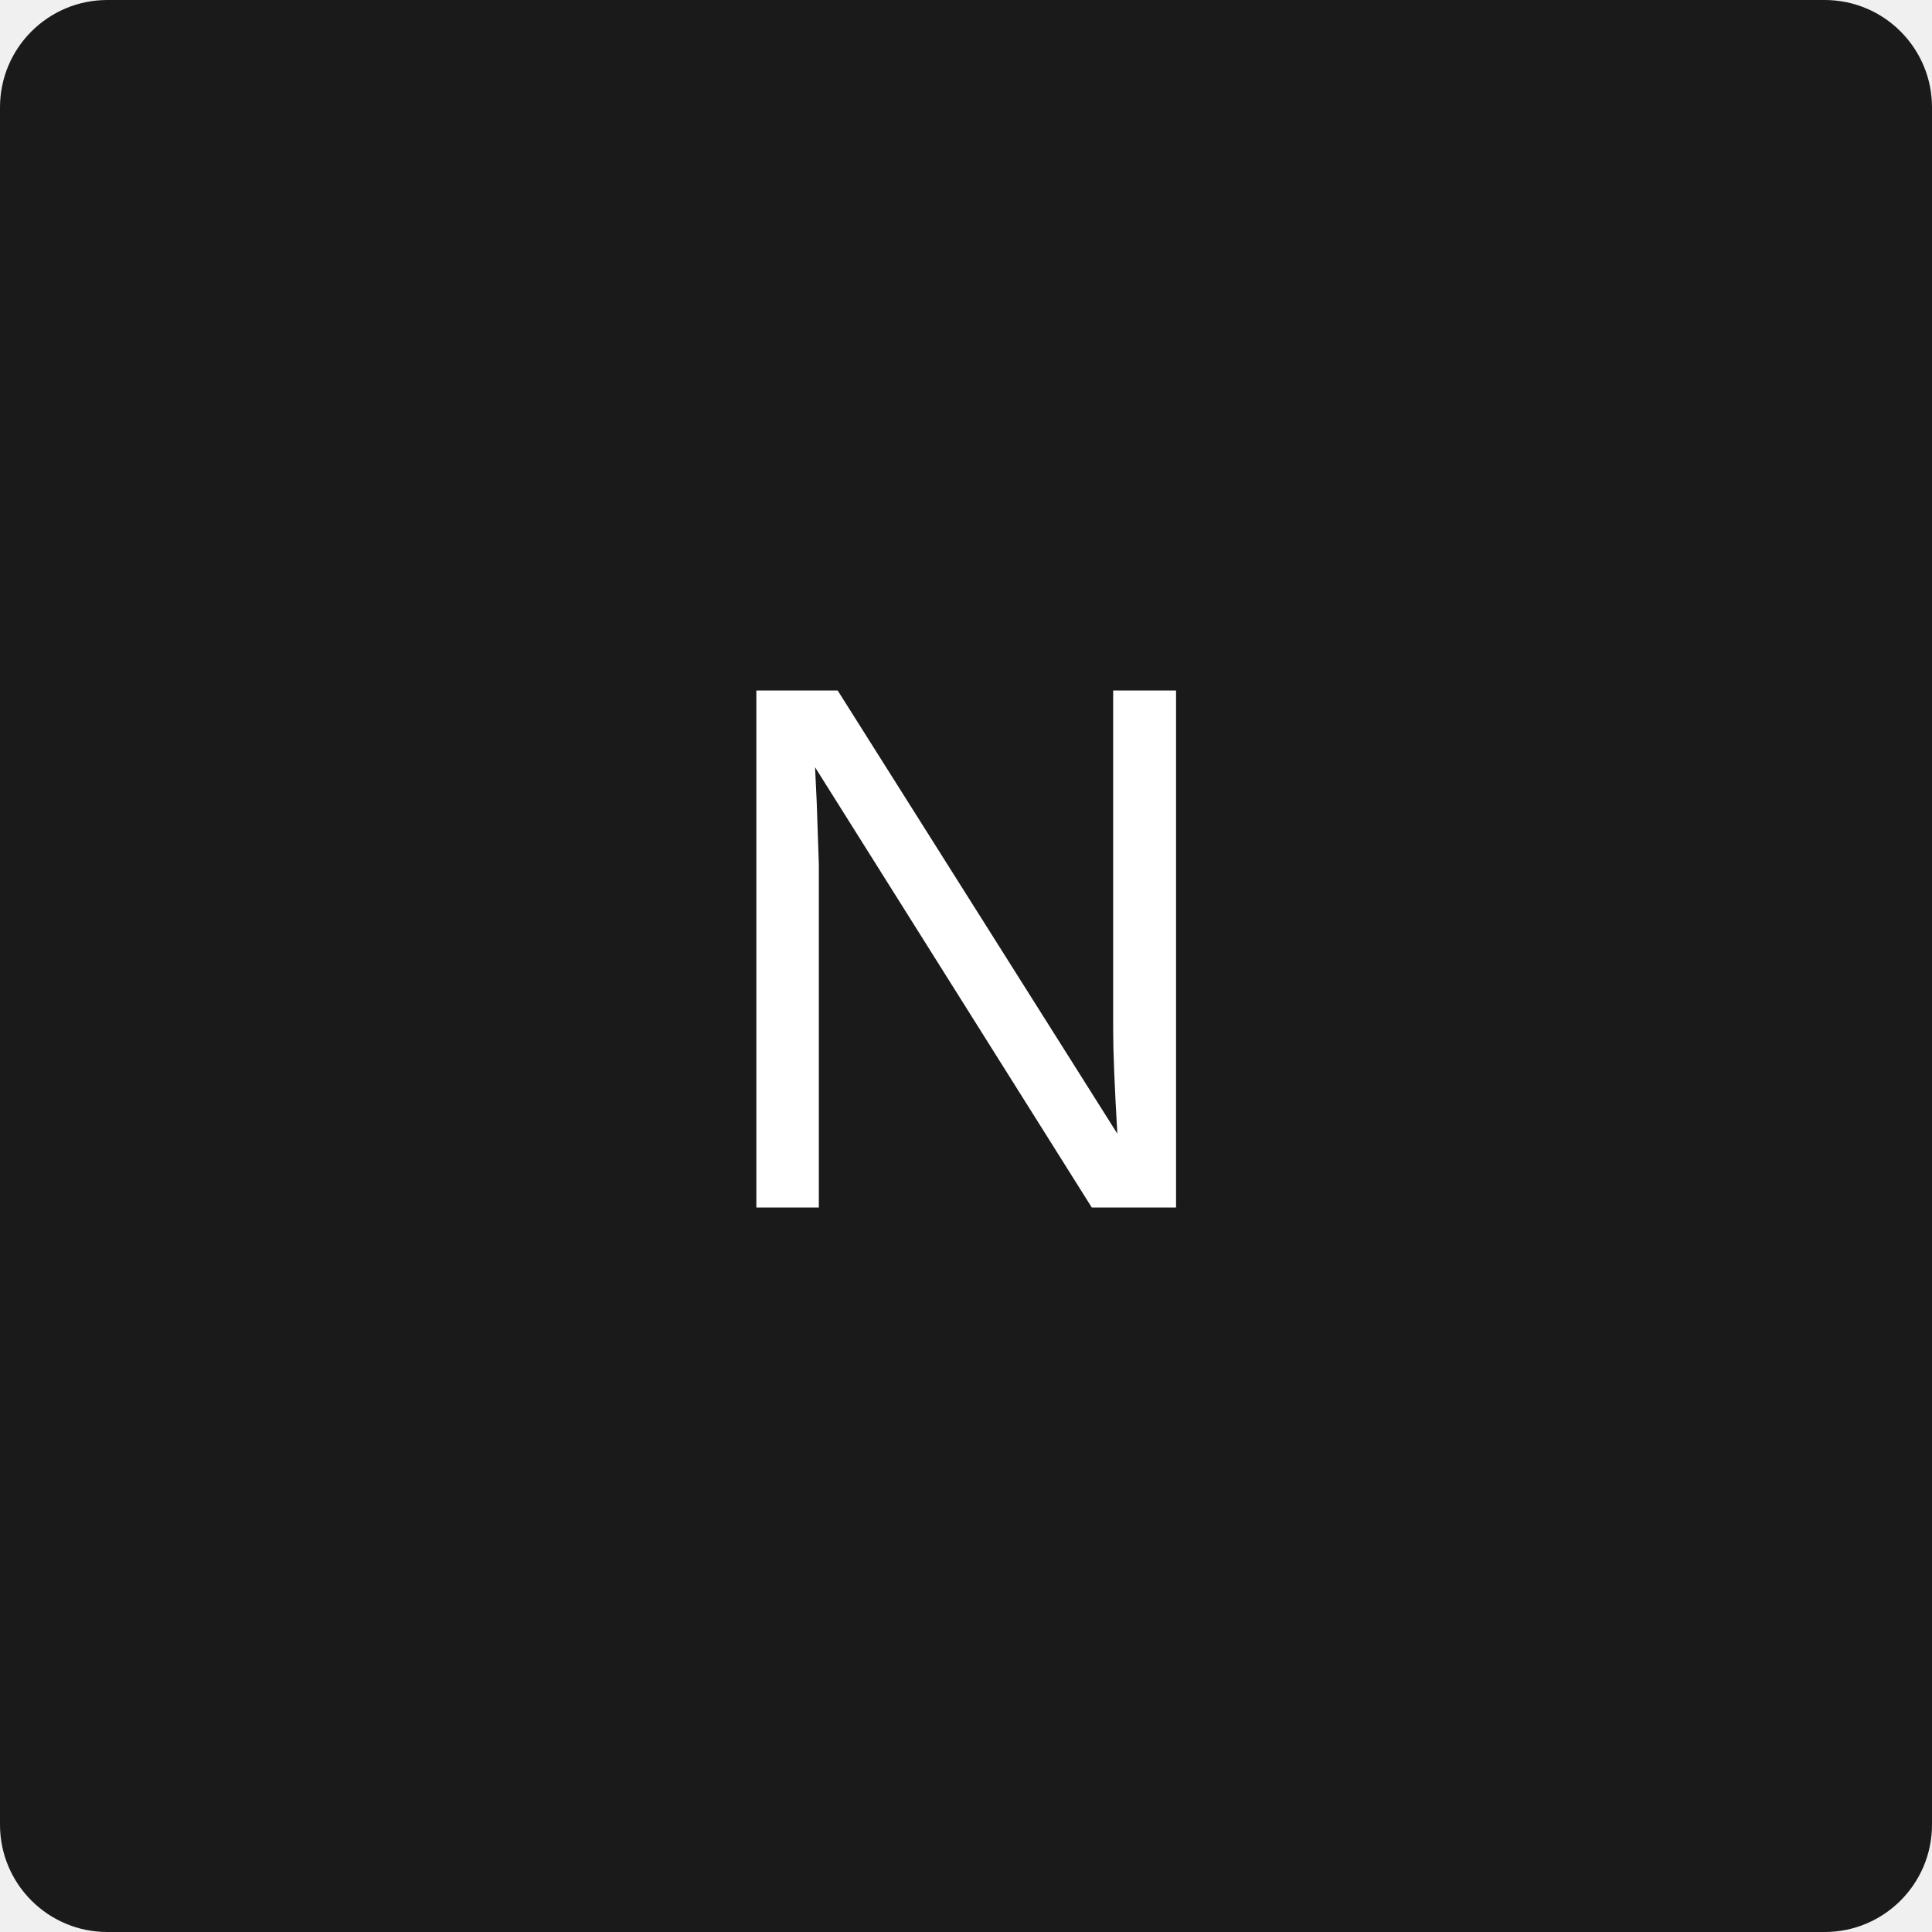
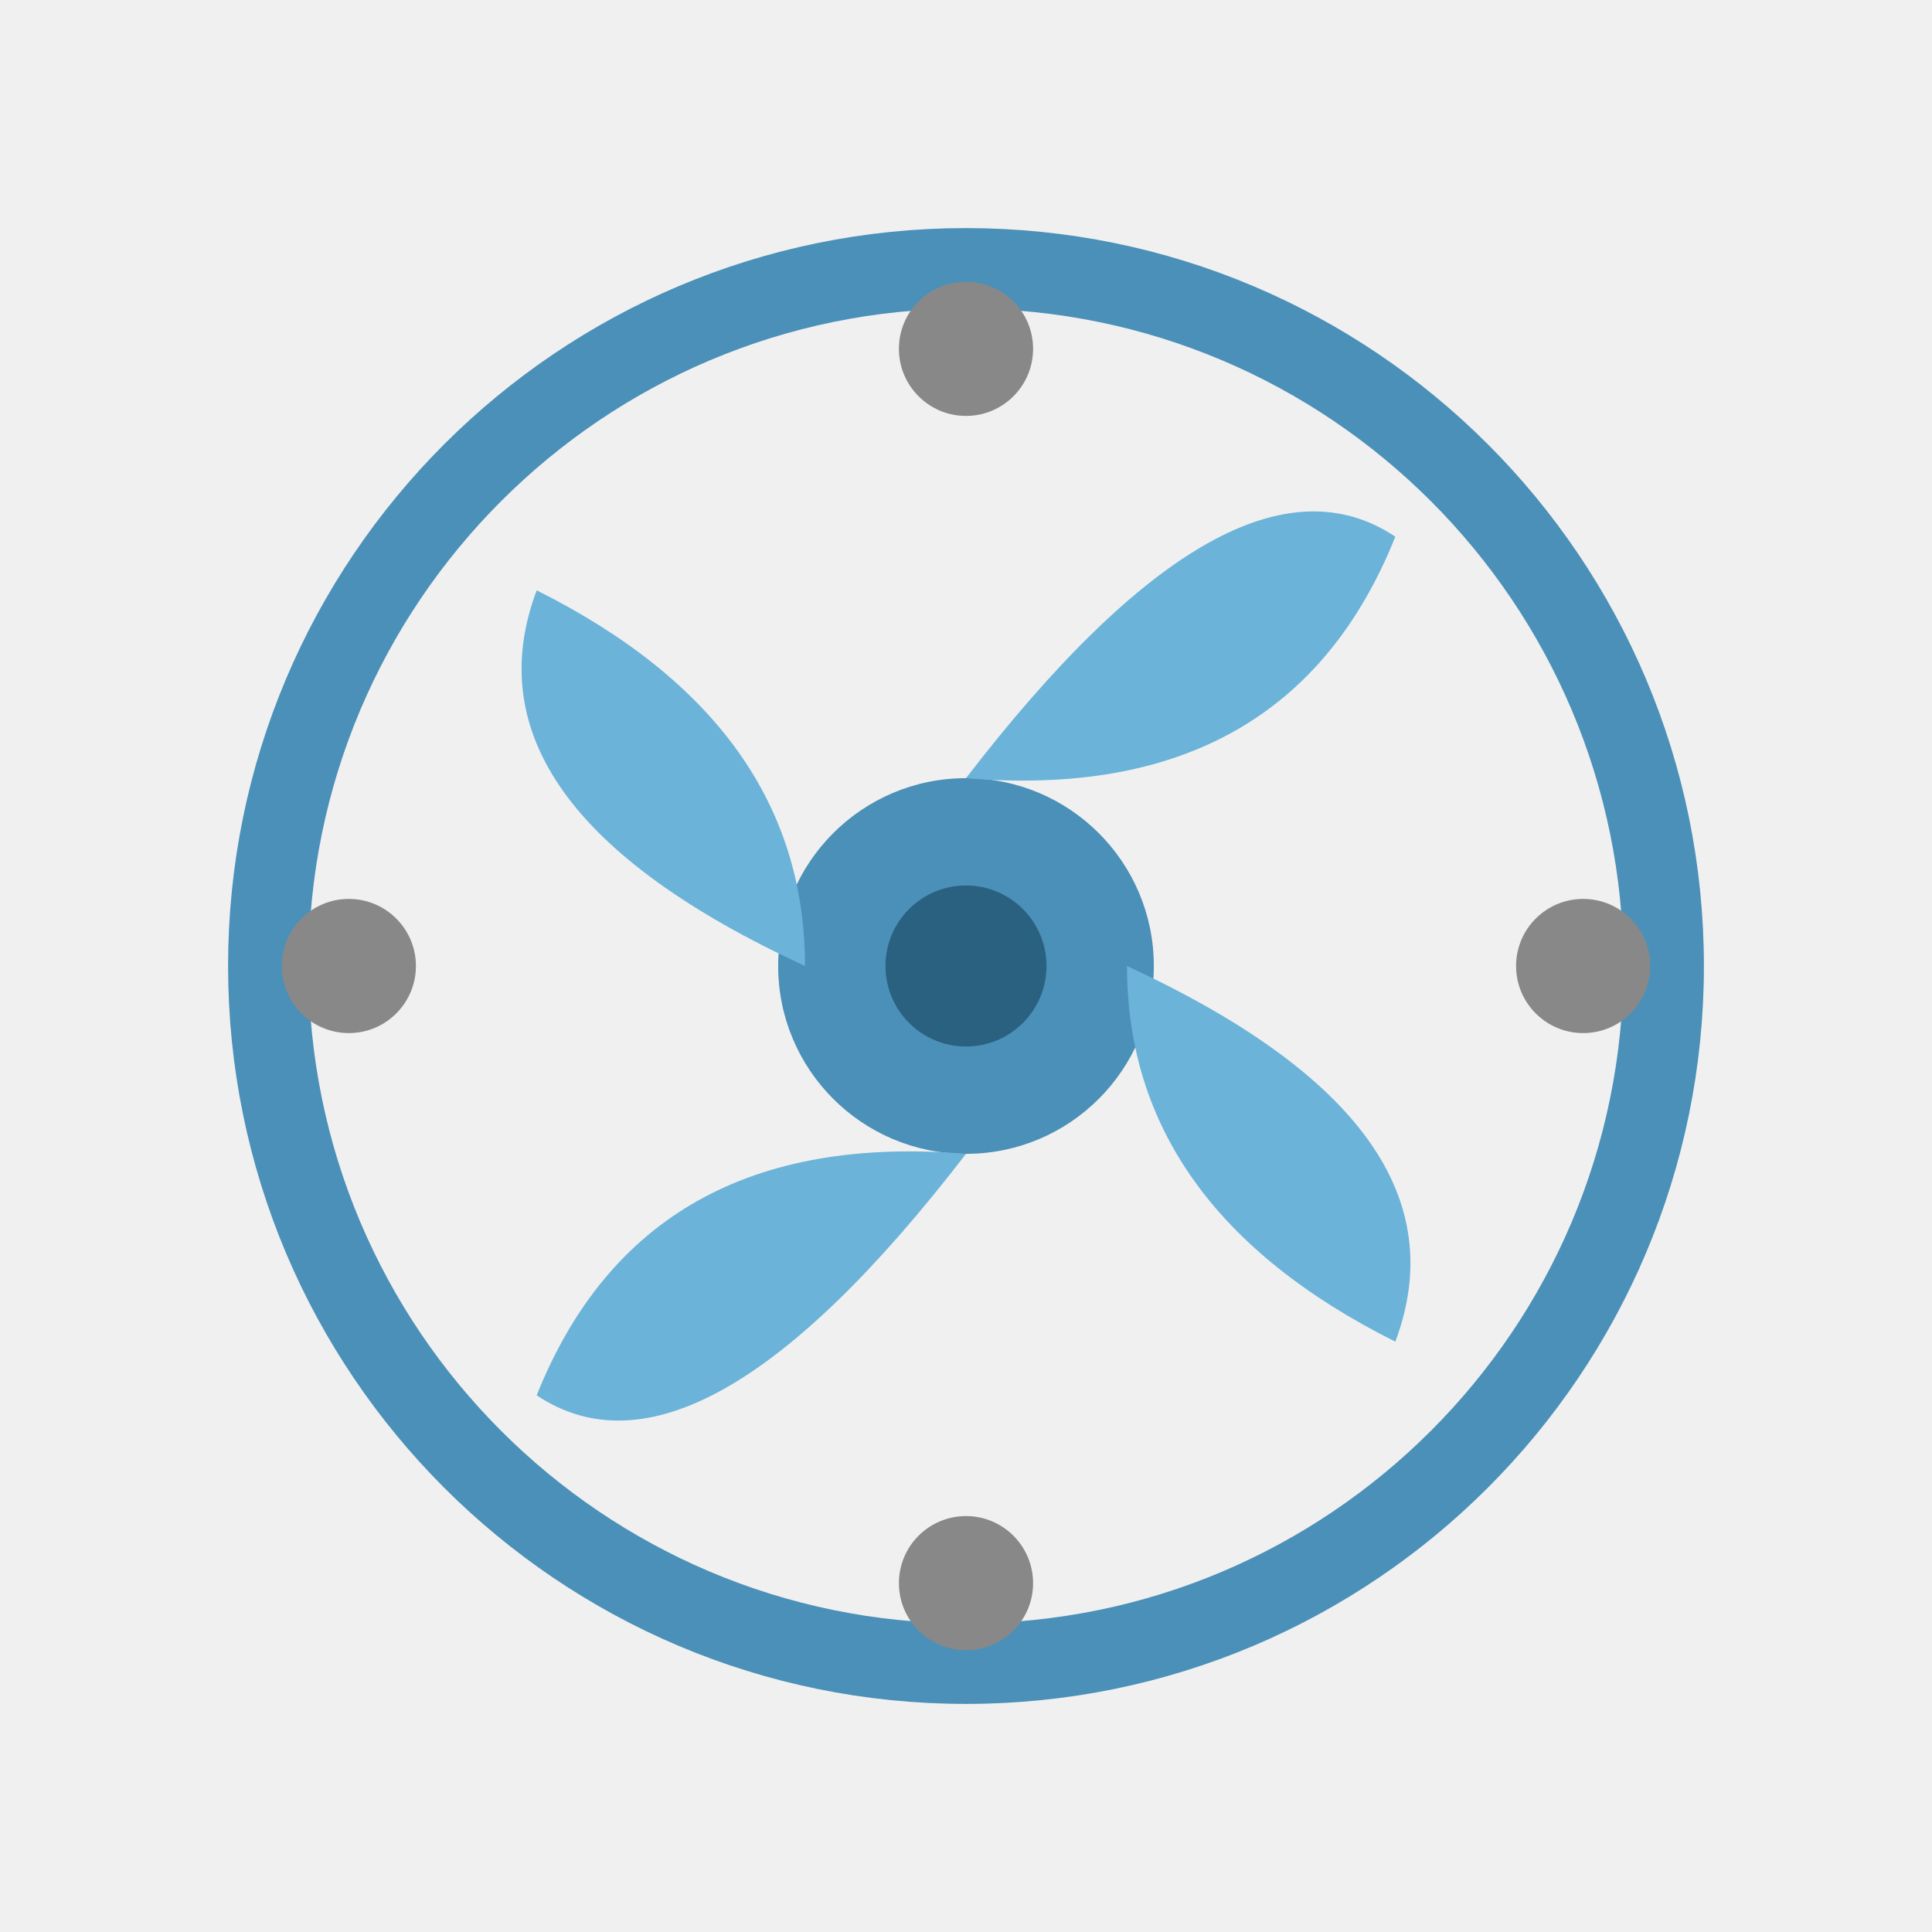
<svg xmlns="http://www.w3.org/2000/svg" width="72" height="72" viewBox="0 0 72 72">
-   <rect width="72" height="72" fill="#1a1a1a" rx="4" />
-   <text x="36" y="45" font-family="Arial" font-size="28" fill="#ffffff" text-anchor="middle">N</text>
+   <rect width="72" height="72" fill="#f0f0f0" rx="6" />
+   <circle cx="36" cy="36" r="26" fill="none" stroke="#4a90b8" stroke-width="3" />
+   <circle cx="36" cy="36" r="7" fill="#4a90b8" />
+   <circle cx="36" cy="36" r="3" fill="#2a6080" />
+   <path d="M36,29 Q46,16 52,20 Q48,30 36,29Z" fill="#6bb3d9" />
+   <path d="M42,36 Q55,42 52,50 Q42,45 42,36Z" fill="#6bb3d9" />
+   <path d="M36,43 Q26,56 20,52 Q24,42 36,43Z" fill="#6bb3d9" />
+   <path d="M30,36 Q17,30 20,22 Q30,27 30,36Z" fill="#6bb3d9" />
+   <circle cx="36" cy="13" r="2.5" fill="#888" />
+   <circle cx="59" cy="36" r="2.5" fill="#888" />
+   <circle cx="36" cy="59" r="2.5" fill="#888" />
+   <circle cx="13" cy="36" r="2.5" fill="#888" />
</svg>
